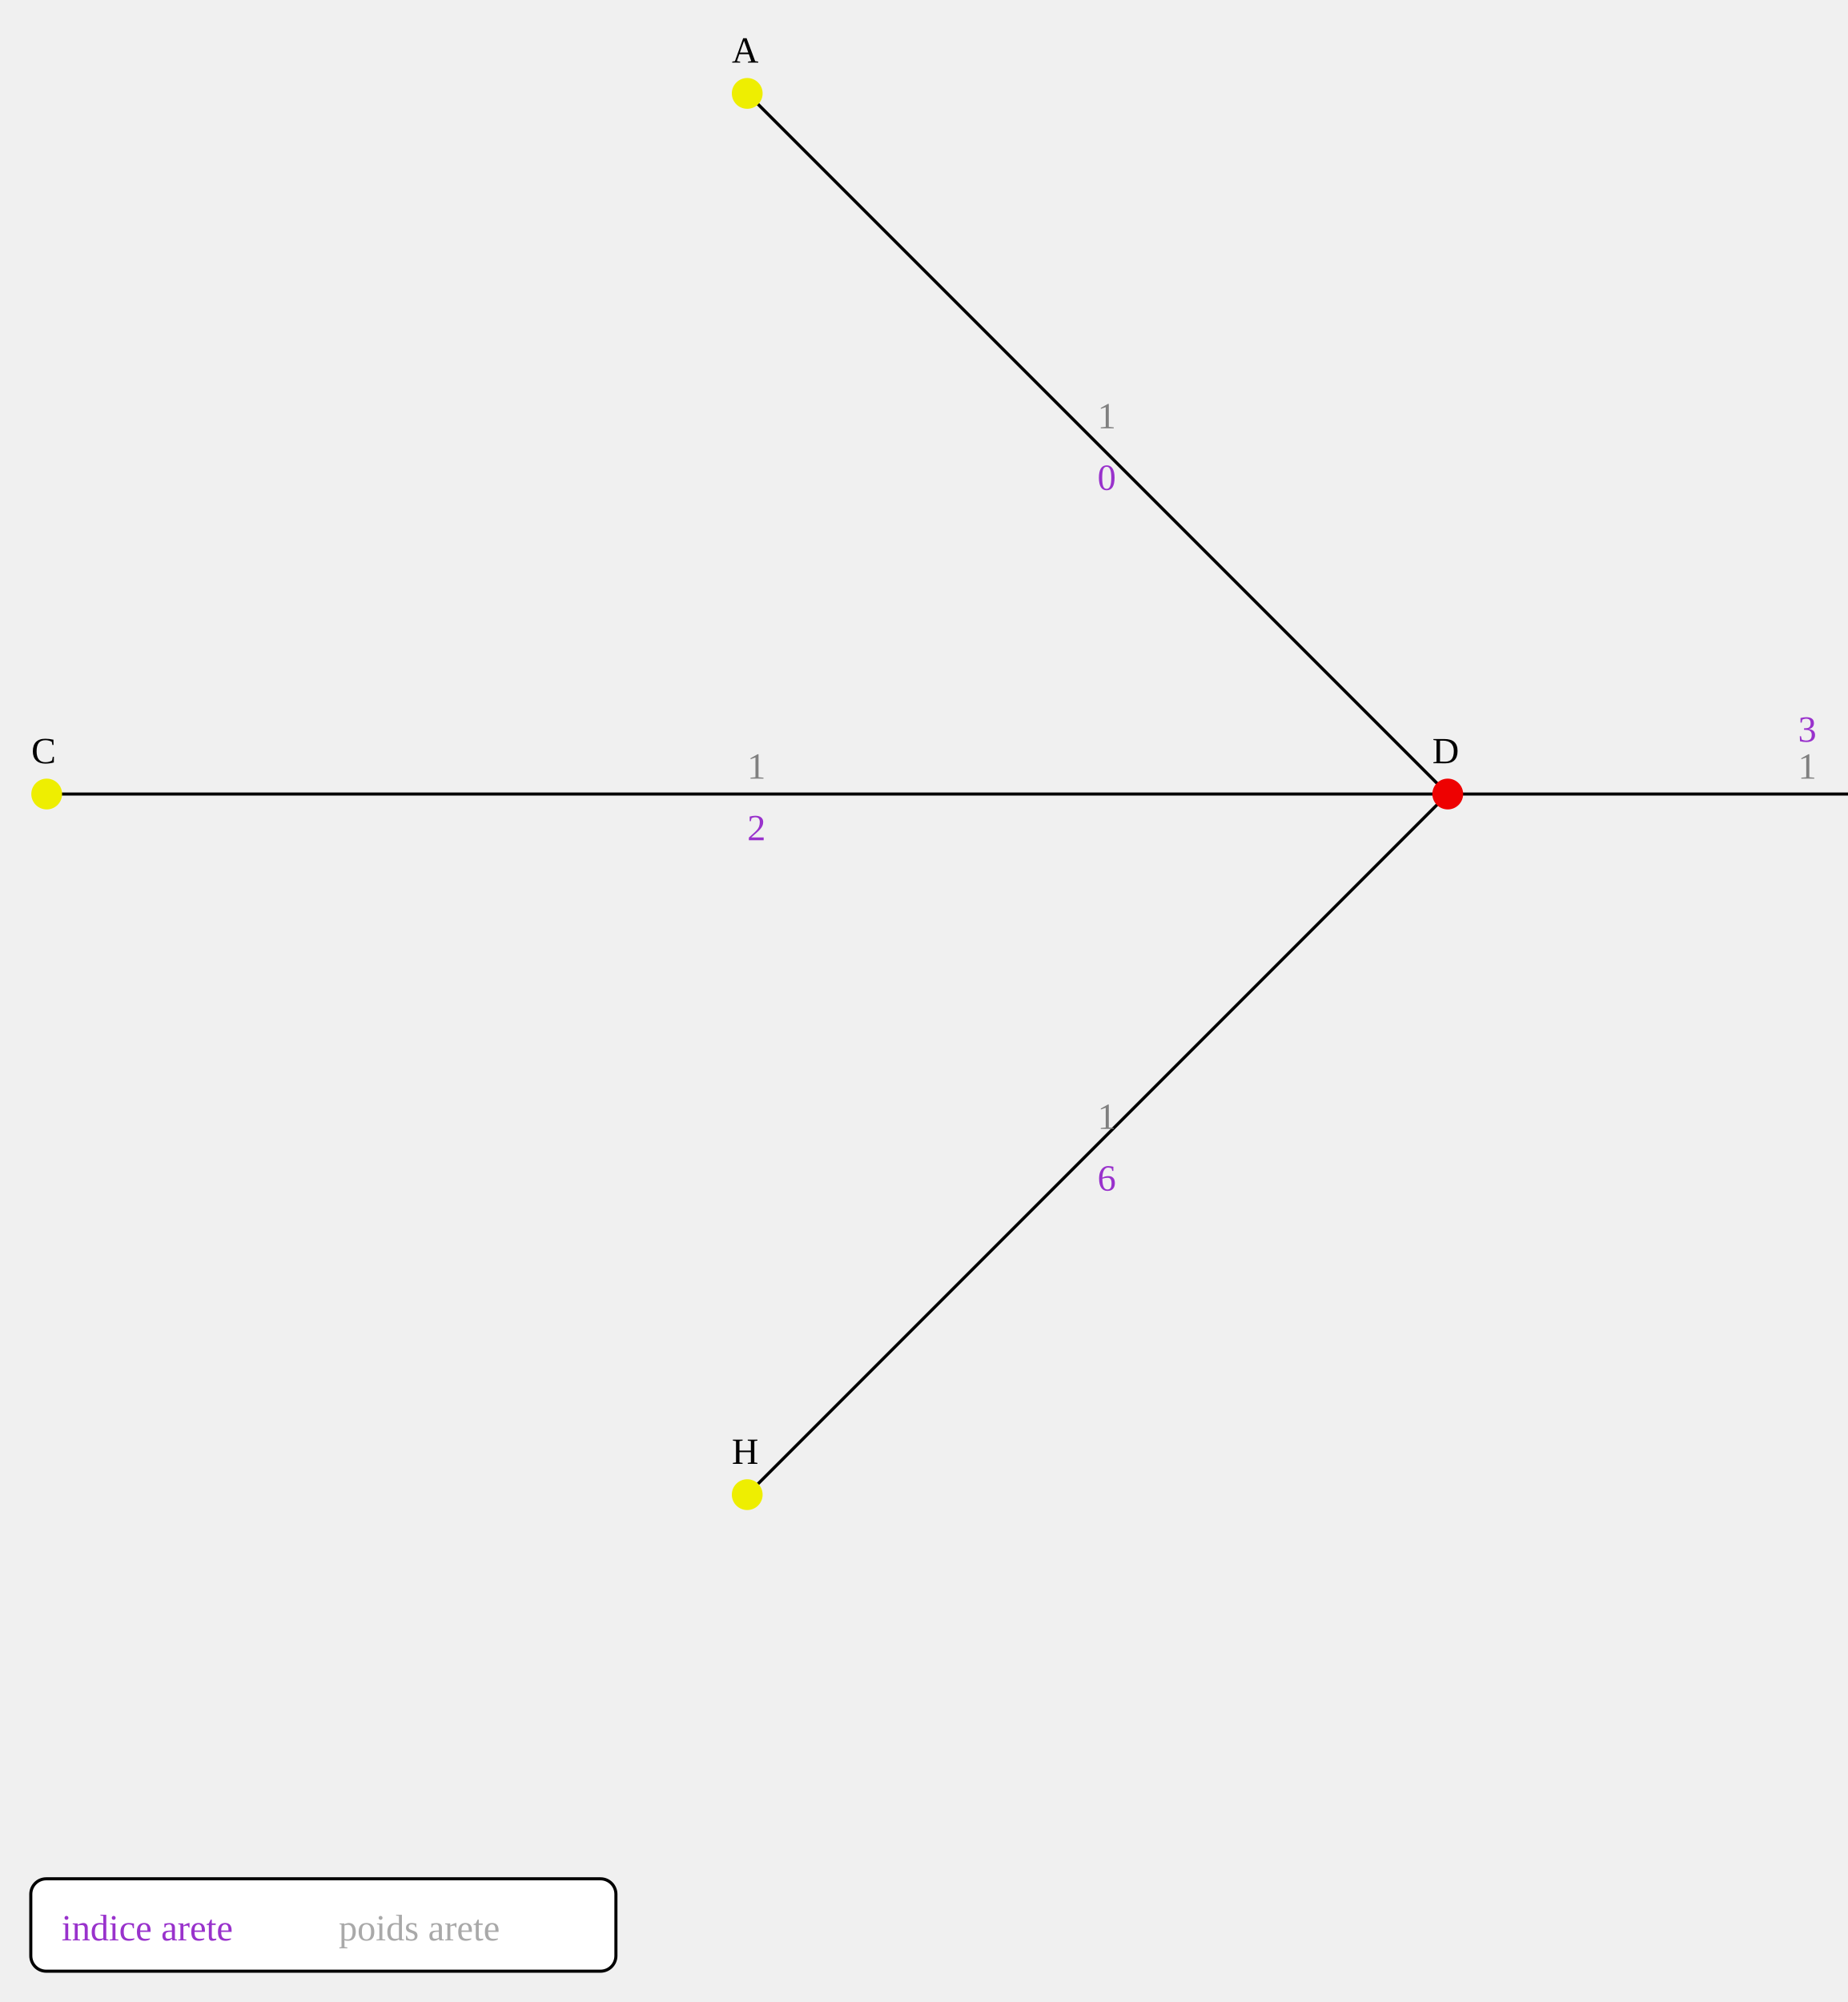
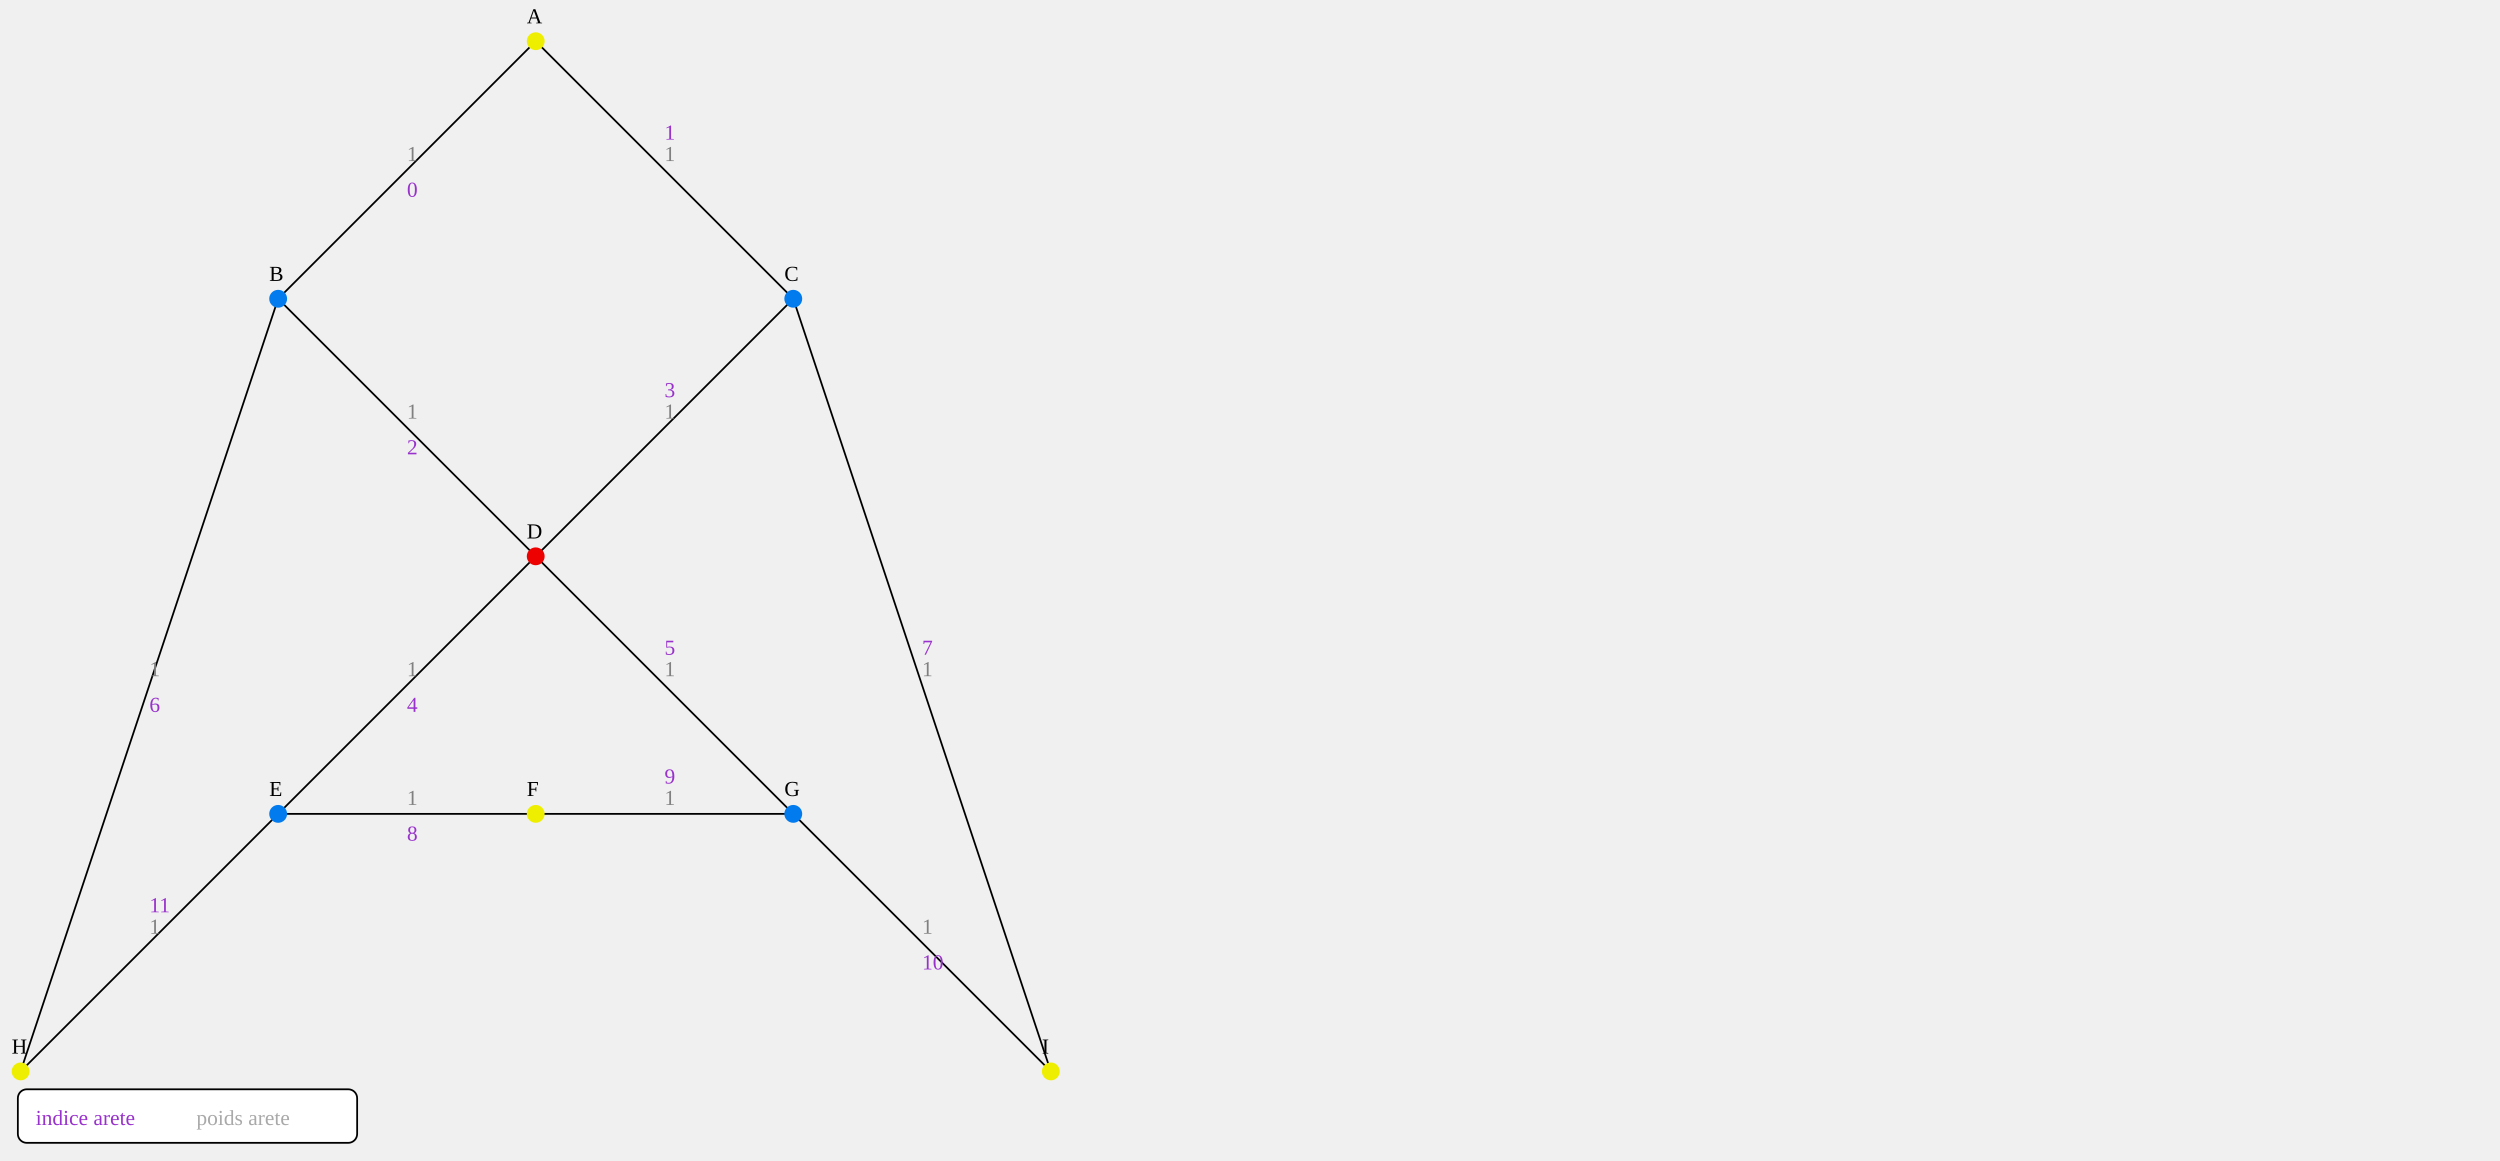
- <svg xmlns="http://www.w3.org/2000/svg" version="1.1" width="600" height="650">
-   <line x1="242.637" y1="30.33" x2="470.11" y2="257.802" stroke="black" />
-   <text x="356.374" y="159.066" fill="darkorchid">0</text>
-   <text x="356.374" y="139.066" fill="grey">1</text>
-   <line x1="1152.53" y1="30.33" x2="925.055" y2="257.802" stroke="black" />
-   <text x="1038.79" y="127.066" fill="darkorchid">1</text>
-   <text x="1038.79" y="139.066" fill="grey">1</text>
-   <line x1="15.165" y1="257.802" x2="470.11" y2="257.802" stroke="black" />
-   <text x="242.637" y="272.802" fill="darkorchid">2</text>
-   <text x="242.637" y="252.802" fill="grey">1</text>
-   <line x1="470.11" y1="257.802" x2="697.582" y2="257.802" stroke="black" />
-   <text x="583.846" y="240.802" fill="darkorchid">3</text>
-   <text x="583.846" y="252.802" fill="grey">1</text>
-   <line x1="697.582" y1="257.802" x2="925.055" y2="257.802" stroke="black" />
-   <text x="811.319" y="272.802" fill="darkorchid">4</text>
-   <text x="811.319" y="252.802" fill="grey">1</text>
-   <line x1="925.055" y1="257.802" x2="1380" y2="257.802" stroke="black" />
-   <text x="1152.53" y="240.802" fill="darkorchid">5</text>
-   <text x="1152.53" y="252.802" fill="grey">1</text>
-   <line x1="242.637" y1="485.275" x2="470.11" y2="257.802" stroke="black" />
-   <text x="356.374" y="386.538" fill="darkorchid">6</text>
-   <text x="356.374" y="366.538" fill="grey">1</text>
-   <line x1="1152.53" y1="485.275" x2="925.055" y2="257.802" stroke="black" />
-   <text x="1038.79" y="354.538" fill="darkorchid">7</text>
-   <text x="1038.79" y="366.538" fill="grey">1</text>
-   <circle cx="242.637" cy="30.33" r="5" fill="rgb(238,238,1)" />
-   <text x="237.637" y="20.33" fill="black">A</text>
-   <circle cx="1152.53" cy="30.33" r="5" fill="rgb(238,238,1)" />
-   <text x="1147.53" y="20.33" fill="black">B</text>
-   <circle cx="15.165" cy="257.802" r="5" fill="rgb(238,238,1)" />
-   <text x="10.165" y="247.802" fill="black">C</text>
-   <circle cx="470.11" cy="257.802" r="5" fill="rgb(238,1,1)" />
-   <text x="465.11" y="247.802" fill="black">D</text>
-   <circle cx="697.582" cy="257.802" r="5" fill="rgb(1,238,159)" />
-   <text x="692.582" y="247.802" fill="black">E</text>
-   <circle cx="925.055" cy="257.802" r="5" fill="rgb(238,1,1)" />
-   <text x="920.055" y="247.802" fill="black">F</text>
-   <circle cx="1380" cy="257.802" r="5" fill="rgb(238,238,1)" />
-   <text x="1375" y="247.802" fill="black">G</text>
-   <circle cx="242.637" cy="485.275" r="5" fill="rgb(238,238,1)" />
-   <text x="237.637" y="475.275" fill="black">H</text>
-   <circle cx="1152.53" cy="485.275" r="5" fill="rgb(238,238,1)" />
-   <text x="1147.53" y="475.275" fill="black">I</text>
+ <svg xmlns="http://www.w3.org/2000/svg" version="1.1" width="1400" height="650">
+   <line x1="300" y1="23.077" x2="155.769" y2="167.308" stroke="black" />
+   <text x="227.885" y="110.192" fill="darkorchid">0</text>
+   <text x="227.885" y="90.192" fill="grey">1</text>
+   <line x1="300" y1="23.077" x2="444.231" y2="167.308" stroke="black" />
+   <text x="372.115" y="78.192" fill="darkorchid">1</text>
+   <text x="372.115" y="90.192" fill="grey">1</text>
+   <line x1="155.769" y1="167.308" x2="300" y2="311.538" stroke="black" />
+   <text x="227.885" y="254.423" fill="darkorchid">2</text>
+   <text x="227.885" y="234.423" fill="grey">1</text>
+   <line x1="444.231" y1="167.308" x2="300" y2="311.538" stroke="black" />
+   <text x="372.115" y="222.423" fill="darkorchid">3</text>
+   <text x="372.115" y="234.423" fill="grey">1</text>
+   <line x1="300" y1="311.538" x2="155.769" y2="455.769" stroke="black" />
+   <text x="227.885" y="398.654" fill="darkorchid">4</text>
+   <text x="227.885" y="378.654" fill="grey">1</text>
+   <line x1="300" y1="311.538" x2="444.231" y2="455.769" stroke="black" />
+   <text x="372.115" y="366.654" fill="darkorchid">5</text>
+   <text x="372.115" y="378.654" fill="grey">1</text>
+   <line x1="155.769" y1="167.308" x2="11.539" y2="600" stroke="black" />
+   <text x="83.654" y="398.654" fill="darkorchid">6</text>
+   <text x="83.654" y="378.654" fill="grey">1</text>
+   <line x1="444.231" y1="167.308" x2="588.462" y2="600" stroke="black" />
+   <text x="516.346" y="366.654" fill="darkorchid">7</text>
+   <text x="516.346" y="378.654" fill="grey">1</text>
+   <line x1="155.769" y1="455.769" x2="300" y2="455.769" stroke="black" />
+   <text x="227.885" y="470.769" fill="darkorchid">8</text>
+   <text x="227.885" y="450.769" fill="grey">1</text>
+   <line x1="300" y1="455.769" x2="444.231" y2="455.769" stroke="black" />
+   <text x="372.115" y="438.769" fill="darkorchid">9</text>
+   <text x="372.115" y="450.769" fill="grey">1</text>
+   <line x1="444.231" y1="455.769" x2="588.462" y2="600" stroke="black" />
+   <text x="516.346" y="542.885" fill="darkorchid">10</text>
+   <text x="516.346" y="522.885" fill="grey">1</text>
+   <line x1="155.769" y1="455.769" x2="11.539" y2="600" stroke="black" />
+   <text x="83.654" y="510.885" fill="darkorchid">11</text>
+   <text x="83.654" y="522.885" fill="grey">1</text>
+   <circle cx="300" cy="23.077" r="5" fill="rgb(238,238,1)" />
+   <text x="295" y="13.077" fill="black">A</text>
+   <circle cx="155.769" cy="167.308" r="5" fill="rgb(1,123,238)" />
+   <text x="150.769" y="157.308" fill="black">B</text>
+   <circle cx="444.231" cy="167.308" r="5" fill="rgb(1,123,238)" />
+   <text x="439.231" y="157.308" fill="black">C</text>
+   <circle cx="300" cy="311.538" r="5" fill="rgb(238,1,1)" />
+   <text x="295" y="301.538" fill="black">D</text>
+   <circle cx="155.769" cy="455.769" r="5" fill="rgb(1,123,238)" />
+   <text x="150.769" y="445.769" fill="black">E</text>
+   <circle cx="300" cy="455.769" r="5" fill="rgb(238,238,1)" />
+   <text x="295" y="445.769" fill="black">F</text>
+   <circle cx="444.231" cy="455.769" r="5" fill="rgb(1,123,238)" />
+   <text x="439.231" y="445.769" fill="black">G</text>
+   <circle cx="11.539" cy="600" r="5" fill="rgb(238,238,1)" />
+   <text x="6.538" y="590" fill="black">H</text>
+   <circle cx="588.462" cy="600" r="5" fill="rgb(238,238,1)" />
+   <text x="583.462" y="590" fill="black">I</text>
  <rect x="10" y="610" width="190" height="30" rx="5" ry="5" fill="white" stroke="black" stroke-width="1px" />
  <text x="20" y="630" fill="darkorchid">indice arete</text>
  <text x="110" y="630" fill="darkgrey">poids arete</text>
</svg>
